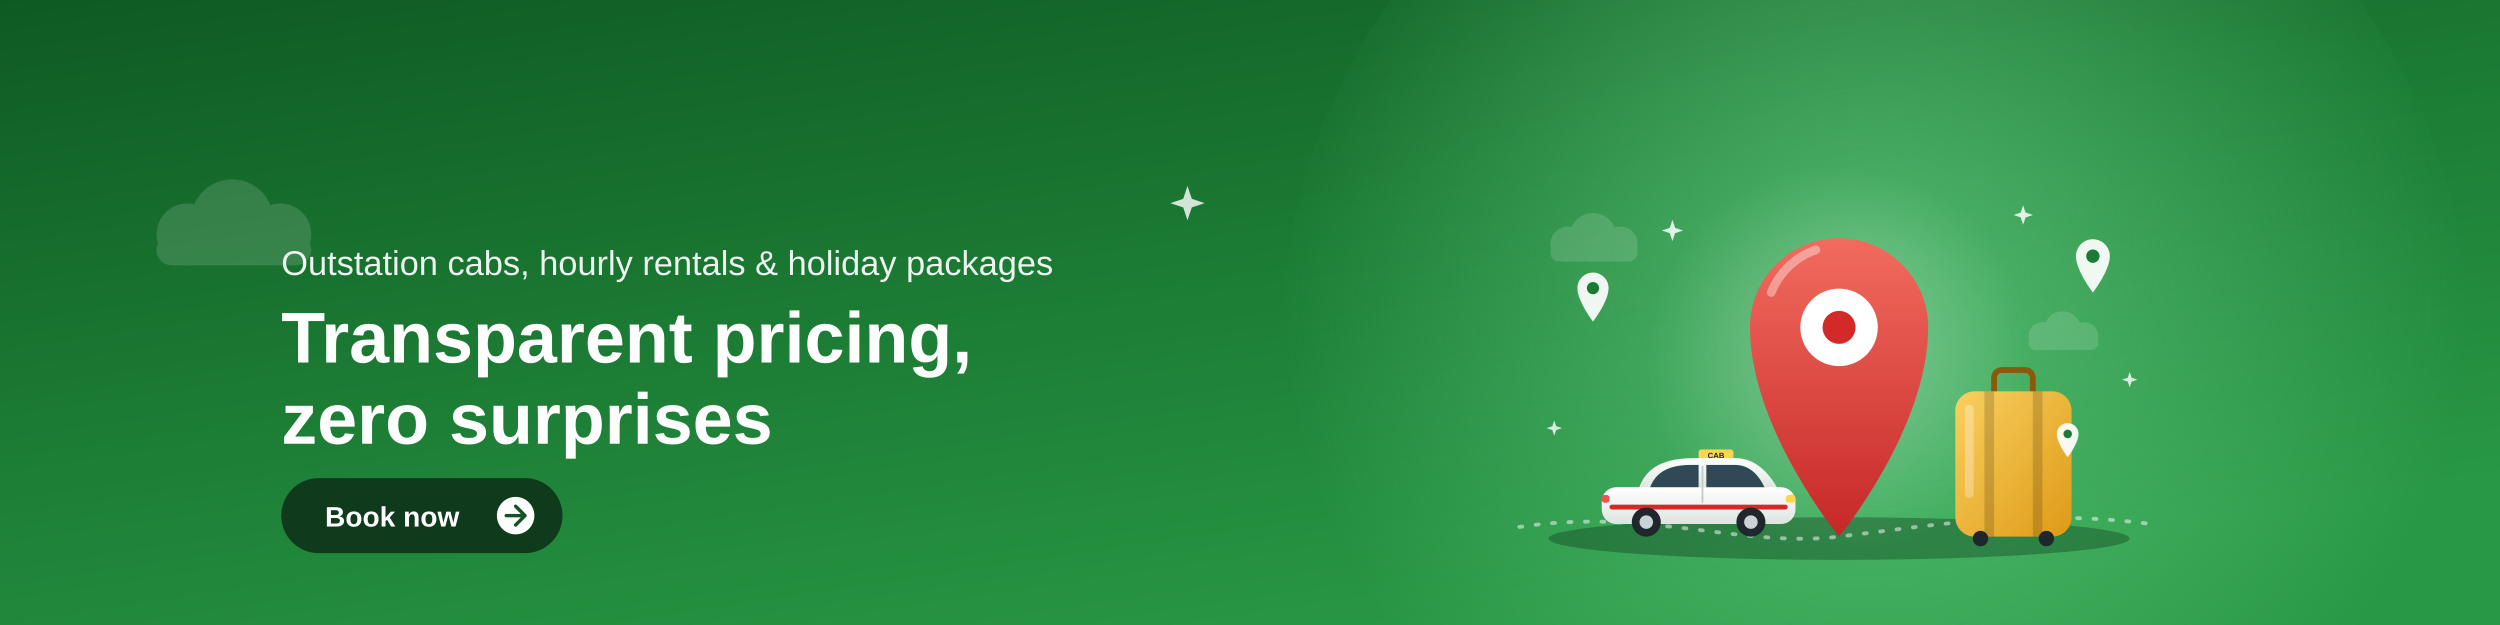
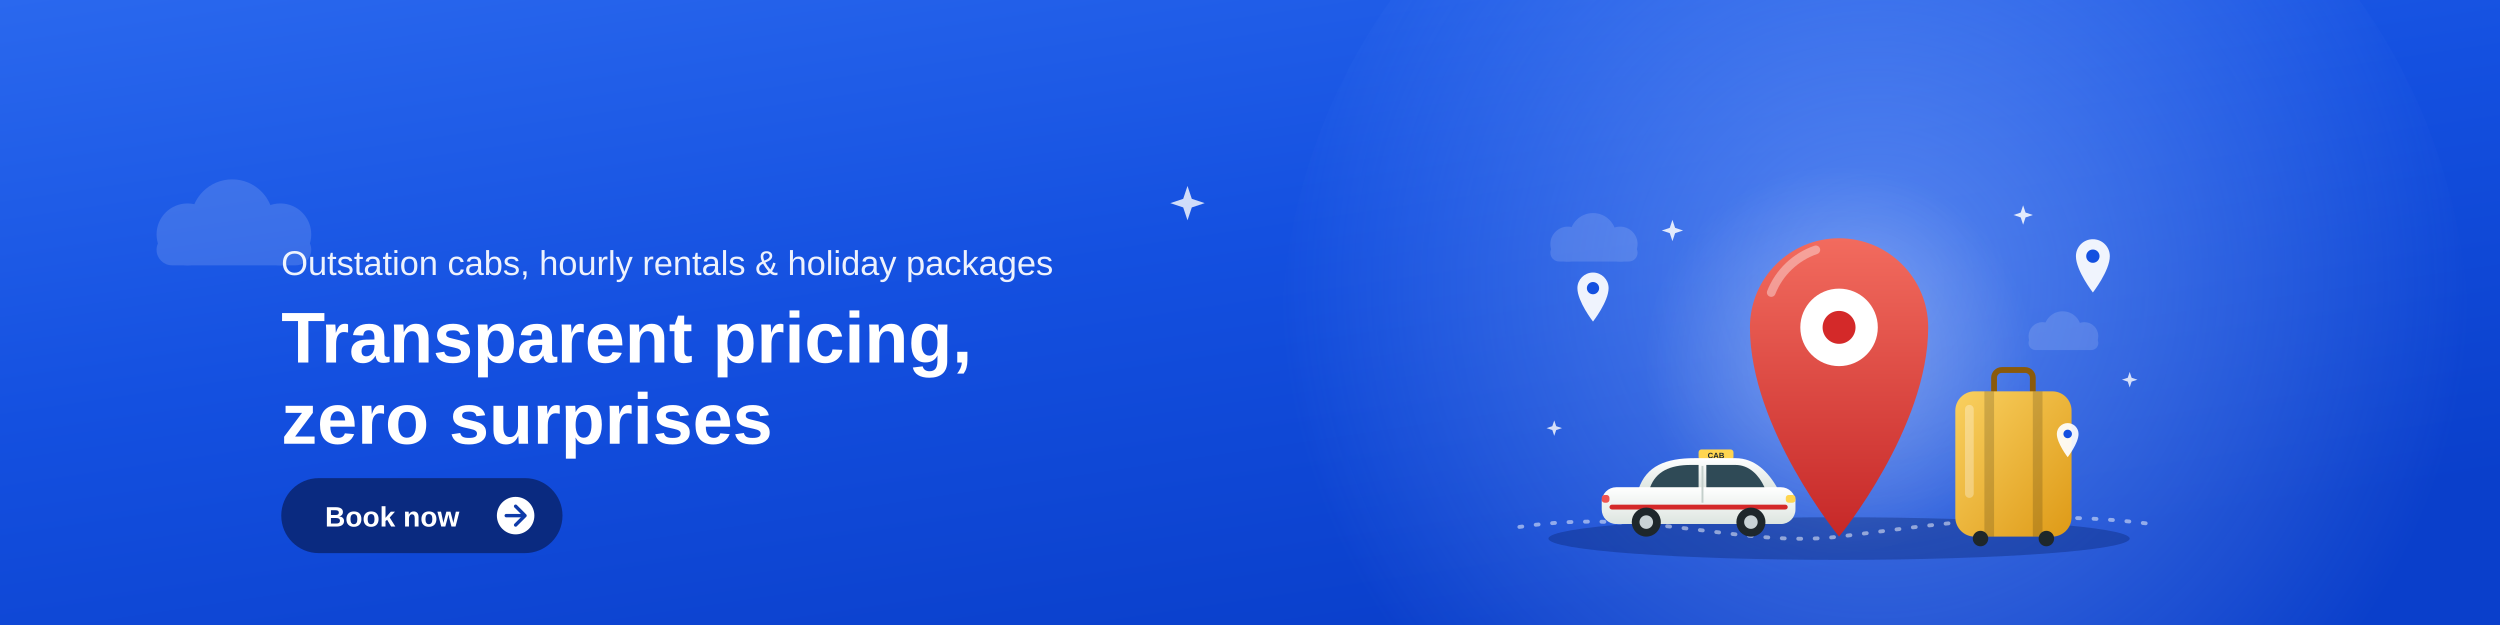
<svg xmlns="http://www.w3.org/2000/svg" width="1600" height="400" viewBox="0 0 1600 400">
  <defs>
    <linearGradient id="bg" x1="0" y1="0" x2="0.6" y2="1">
-       <stop offset="0%" stop-color="#0F5A24" />
-       <stop offset="50%" stop-color="#1B7A33" />
-       <stop offset="100%" stop-color="#289845" />
+       <stop offset="0%" stop-color="#2A68EE" />
+       <stop offset="50%" stop-color="#1450E0" />
+       <stop offset="100%" stop-color="#0A3FCB" />
    </linearGradient>
    <radialGradient id="glowC" cx="50%" cy="45%" r="50%">
-       <stop offset="0%" stop-color="#7BE39A" stop-opacity="0.55" />
-       <stop offset="100%" stop-color="#7BE39A" stop-opacity="0" />
+       <stop offset="0%" stop-color="#8FB4FF" stop-opacity="0.55" />
+       <stop offset="100%" stop-color="#8FB4FF" stop-opacity="0" />
    </radialGradient>
    <radialGradient id="disc" cx="50%" cy="50%" r="50%">
      <stop offset="0%" stop-color="#FFFFFF" stop-opacity="0.28" />
      <stop offset="100%" stop-color="#FFFFFF" stop-opacity="0" />
    </radialGradient>
    <linearGradient id="pinGrad" x1="0" y1="0" x2="0" y2="1">
      <stop offset="0%" stop-color="#F26B5E" />
      <stop offset="100%" stop-color="#C62828" />
    </linearGradient>
    <linearGradient id="carBody" x1="0" y1="0" x2="0" y2="1">
      <stop offset="0%" stop-color="#FFFFFF" />
      <stop offset="100%" stop-color="#DDE5E0" />
    </linearGradient>
    <linearGradient id="suitGrad" x1="0" y1="0" x2="1" y2="1">
      <stop offset="0%" stop-color="#F9D060" />
      <stop offset="100%" stop-color="#DE9A17" />
    </linearGradient>
    <g id="pinSmall">
      <path d="M0,0 C0,0 -14,-18 -14,-30 A14,14 0 1 1 14,-30 C14,-18 0,0 0,0 Z" fill="#FFFFFF" opacity="0.92" />
-       <circle cx="0" cy="-30" r="5.5" fill="#1B7A33" />
+       <circle cx="0" cy="-30" r="5.5" fill="#1450E0" />
    </g>
    <path id="spark" d="M0,-10 L2.5,-2.5 L10,0 L2.5,2.5 L0,10 L-2.5,2.5 L-10,0 L-2.5,-2.5 Z" fill="#FFFFFF" />
    <g id="cloud" fill="#FFFFFF" opacity="0.14">
      <circle cx="0" cy="0" r="18" />
      <circle cx="26" cy="-8" r="24" />
      <circle cx="54" cy="0" r="18" />
      <rect x="-18" y="0" width="90" height="18" rx="9" />
    </g>
    <g id="illus">
      <circle cx="350" cy="230" r="200" fill="url(#disc)" />
-       <ellipse cx="350" cy="414" rx="300" ry="22" fill="#0B3016" opacity="0.35" />
+       <ellipse cx="350" cy="414" rx="300" ry="22" fill="#061F66" opacity="0.35" />
      <path d="M20,402 C150,382 250,424 350,412 C450,400 550,382 680,400" fill="none" stroke="#FFFFFF" stroke-opacity="0.5" stroke-width="4" stroke-dasharray="3 14" stroke-linecap="round" />
      <path d="M350,412 C350,412 258,300 258,196 A92,92 0 1 1 442,196 C442,300 350,412 350,412 Z" fill="url(#pinGrad)" />
      <circle cx="350" cy="196" r="40" fill="#FFFFFF" />
      <circle cx="350" cy="196" r="17" fill="#D42929" />
      <path d="M280,160 A76,76 0 0 1 326,116" fill="none" stroke="#FFFFFF" stroke-opacity="0.38" stroke-width="9" stroke-linecap="round" />
      <g transform="translate(105,331)">
        <rect x="100" y="-9" width="36" height="11" rx="3" fill="#FFD54F" />
        <text x="118" y="0" text-anchor="middle" font-family="Arial, sans-serif" font-size="8" font-weight="800" fill="#1E272B">CAB</text>
        <path d="M38,32 C46,8 66,0 96,0 L138,0 C158,0 172,14 182,32 Z" fill="url(#carBody)" />
        <rect x="0" y="30" width="200" height="38" rx="15" fill="url(#carBody)" />
        <path d="M50,30 C56,14 70,7 92,7 L100,7 L100,30 Z" fill="#2F4A56" />
        <path d="M108,7 L138,7 C152,7 162,17 168,30 L108,30 Z" fill="#2F4A56" />
        <line x1="104" y1="8" x2="104" y2="46" stroke="#C4CFCB" stroke-width="2" />
        <rect x="8" y="48" width="184" height="5" rx="2.5" fill="#D42929" />
        <rect x="190" y="38" width="10" height="8" rx="3" fill="#FFD54F" />
        <rect x="0" y="38" width="8" height="8" rx="3" fill="#EF5350" />
        <circle cx="46" cy="66" r="15" fill="#1E272B" />
        <circle cx="46" cy="66" r="7" fill="#C9D3D6" />
        <circle cx="154" cy="66" r="15" fill="#1E272B" />
        <circle cx="154" cy="66" r="7" fill="#C9D3D6" />
      </g>
      <g transform="translate(470,262)">
        <path d="M40,0 V-14 A8,8 0 0 1 48,-22 H72 A8,8 0 0 1 80,-14 V0" fill="none" stroke="#8A5A0B" stroke-width="6" stroke-linecap="round" />
        <rect width="120" height="150" rx="20" fill="url(#suitGrad)" />
        <rect x="30" width="10" height="150" fill="#000000" opacity="0.16" />
        <rect x="80" width="10" height="150" fill="#000000" opacity="0.16" />
        <rect x="10" y="14" width="9" height="96" rx="4.5" fill="#FFFFFF" opacity="0.3" />
        <circle cx="26" cy="152" r="8" fill="#1E272B" />
        <circle cx="94" cy="152" r="8" fill="#1E272B" />
      </g>
      <use href="#pinSmall" transform="translate(96,190) scale(1.15)" />
      <use href="#pinSmall" transform="translate(612,160) scale(1.25)" />
      <use href="#pinSmall" transform="translate(586,330) scale(0.8)" />
      <use href="#spark" transform="translate(178,96) scale(1.1)" opacity="0.85" />
      <use href="#spark" transform="translate(540,80)" opacity="0.85" />
      <use href="#spark" transform="translate(650,250) scale(0.8)" opacity="0.8" />
      <use href="#spark" transform="translate(56,300) scale(0.8)" opacity="0.8" />
      <use href="#cloud" transform="translate(70,110)" />
      <use href="#cloud" transform="translate(560,205) scale(0.8)" />
    </g>
  </defs>
  <rect width="1600" height="400" fill="url(#bg)" />
  <circle cx="1200" cy="220" r="380" fill="url(#glowC)" />
  <use href="#cloud" transform="translate(120,150) scale(1.1)" />
  <use href="#spark" transform="translate(760,130) scale(1.1)" opacity="0.8" />
  <use href="#illus" transform="translate(960,88) scale(0.62)" />
  <text x="180" y="176" font-family="Arial, sans-serif" font-size="22" fill="#FFFFFF" opacity="0.92">Outstation cabs, hourly rentals &amp; holiday packages</text>
  <text x="180" y="232" font-family="Arial, sans-serif" font-size="46" font-weight="800" fill="#FFFFFF">Transparent pricing,</text>
  <text x="180" y="284" font-family="Arial, sans-serif" font-size="46" font-weight="800" fill="#FFFFFF">zero surprises</text>
  <g transform="translate(180,306)">
-     <rect x="0" y="0" width="180" height="48" rx="24" fill="#0F3A1B" />
+     <rect x="0" y="0" width="180" height="48" rx="24" fill="#0A2A80" />
    <text x="28" y="31" font-family="Arial, sans-serif" font-size="18" font-weight="800" fill="#FFFFFF">Book now</text>
    <circle cx="150" cy="24" r="12" fill="#FFFFFF" />
-     <path d="M144,24 L156,24 M150,18 L156,24 L150,30" fill="none" stroke="#145225" stroke-width="2.2" stroke-linecap="round" stroke-linejoin="round" />
+     <path d="M144,24 L156,24 M150,18 L156,24 L150,30" fill="none" stroke="#0E3AA8" stroke-width="2.2" stroke-linecap="round" stroke-linejoin="round" />
  </g>
</svg>
